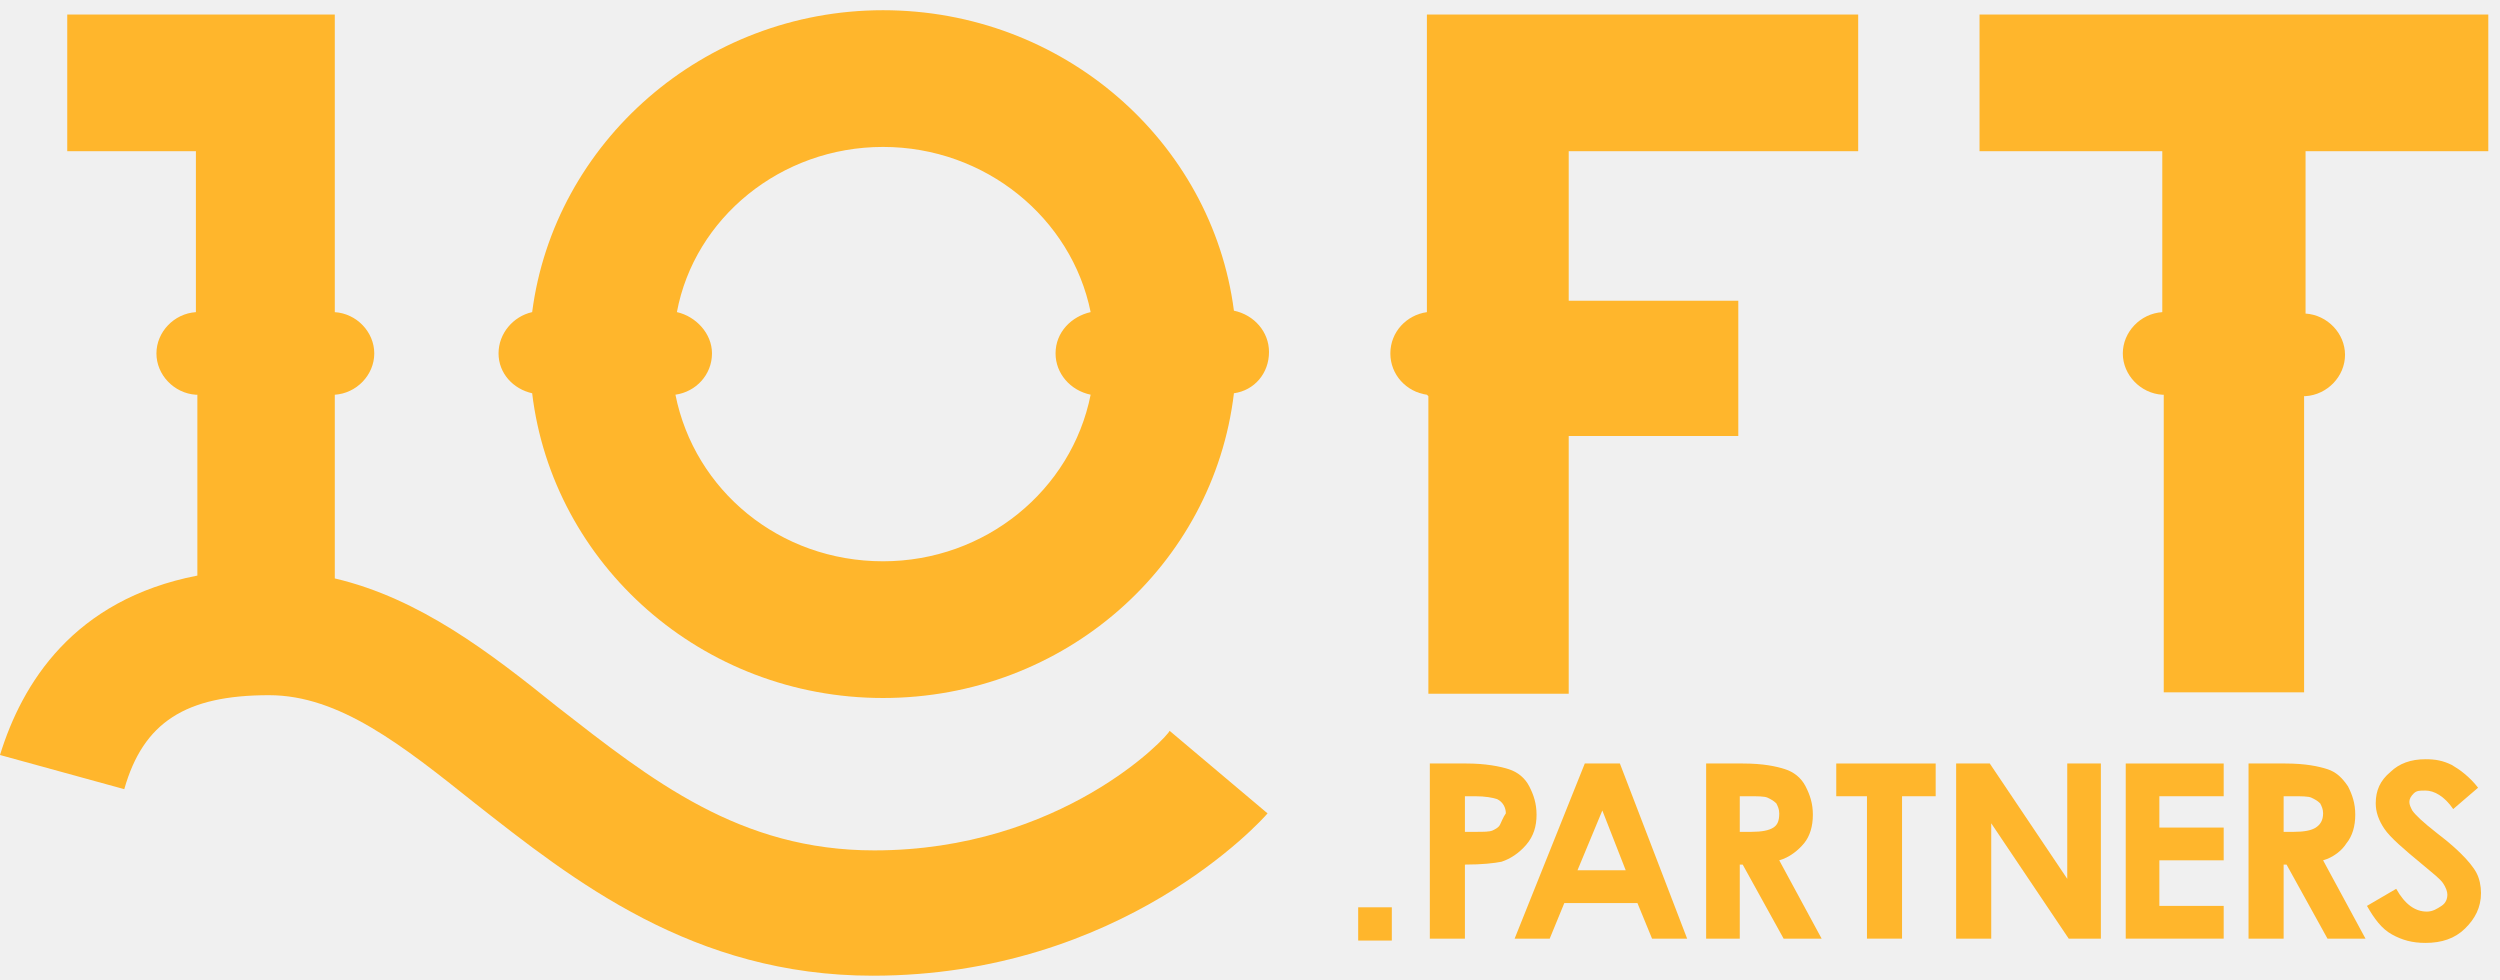
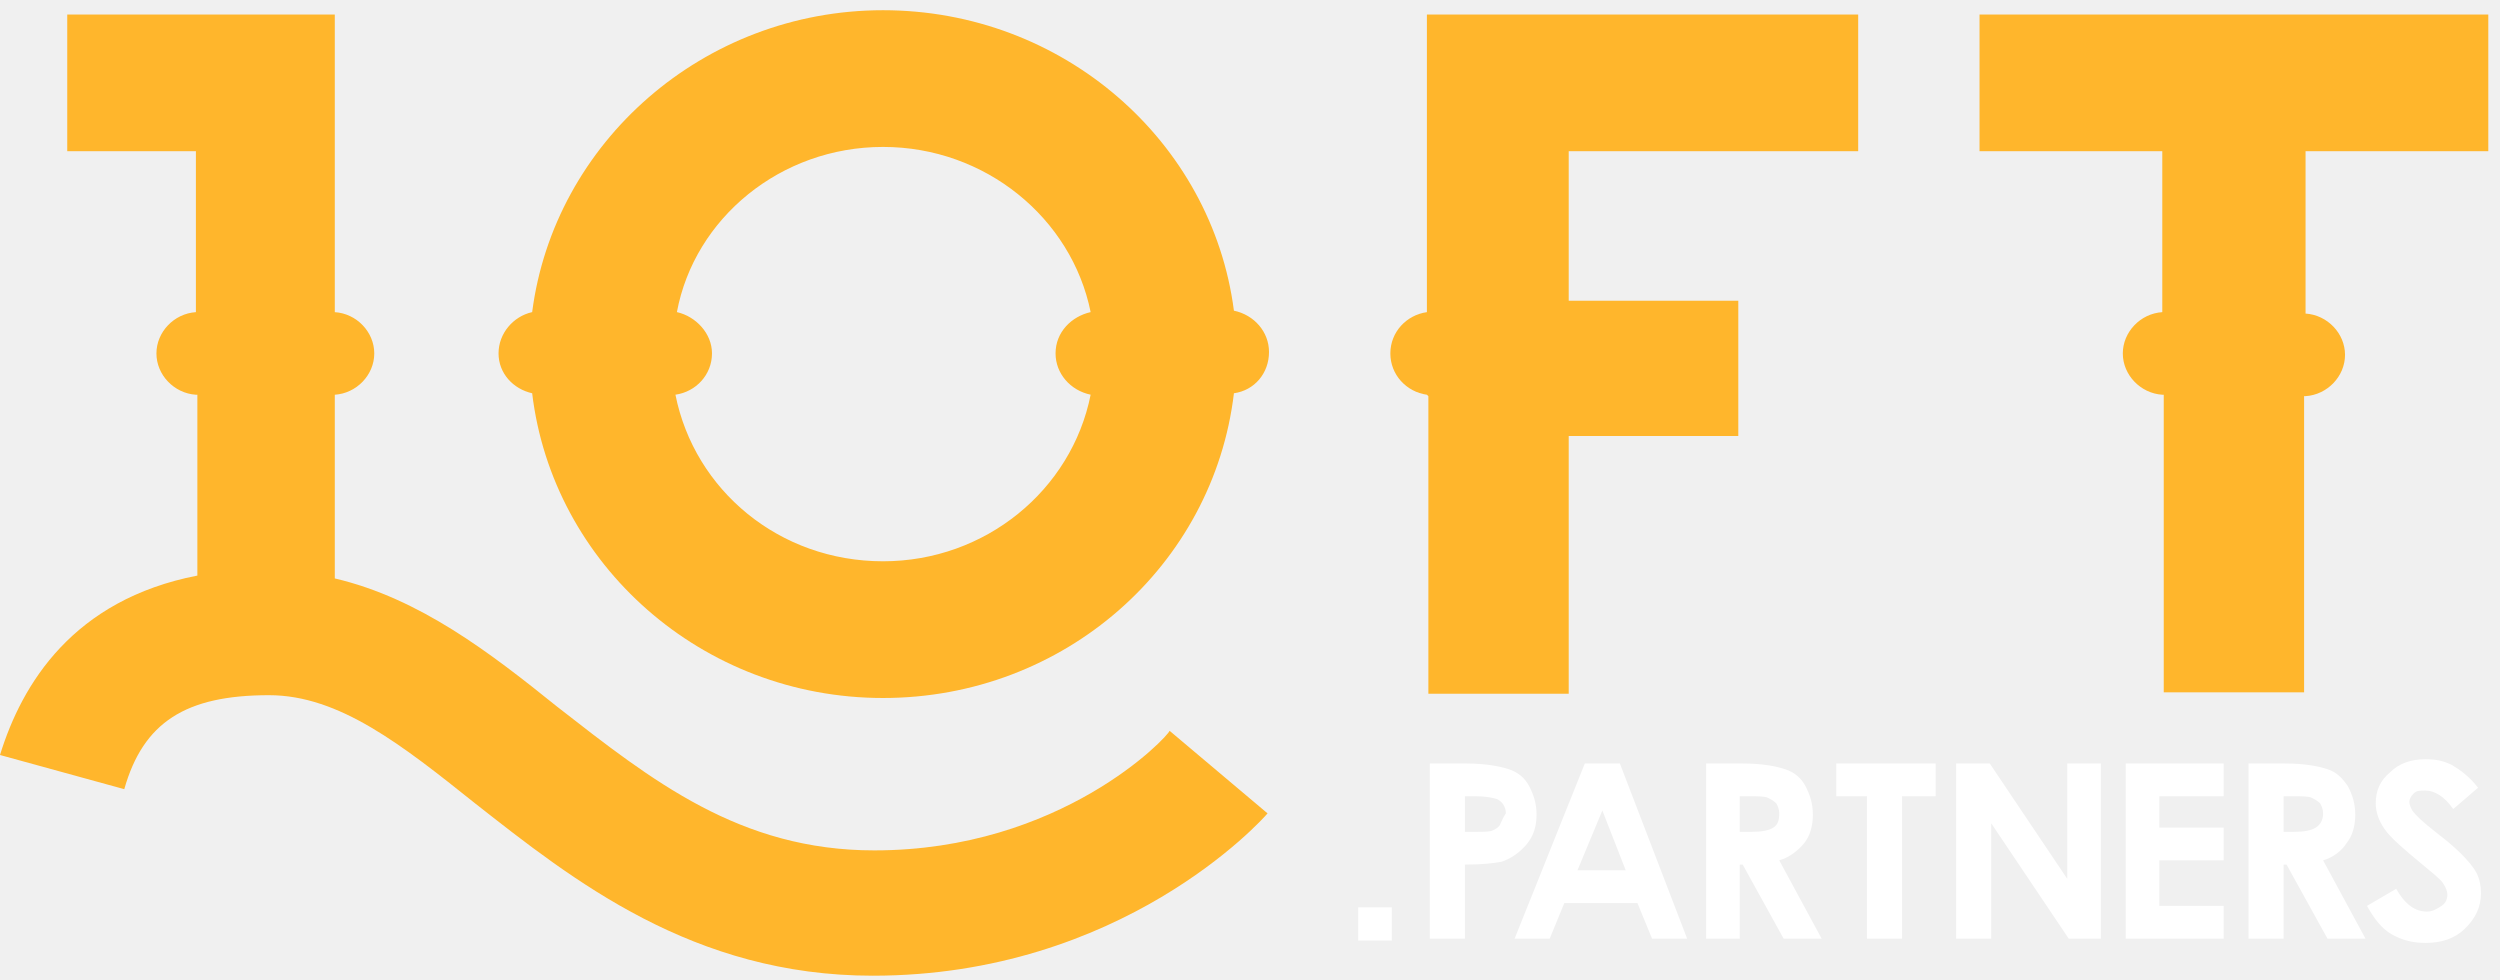
<svg xmlns="http://www.w3.org/2000/svg" width="171" height="67" viewBox="0 0 171 67" fill="none">
-   <path d="M104.4 57.775C104.9 57.191 105.1 56.509 105.1 55.73C105.1 54.95 104.9 54.366 104.6 53.782C104.3 53.197 103.8 52.807 103.2 52.613C102.6 52.418 101.6 52.223 100.3 52.223H97.8V64.203H100.2V59.138C101.4 59.138 102.2 59.041 102.7 58.944C103.3 58.749 103.9 58.359 104.4 57.775ZM102.6 56.411C102.5 56.606 102.3 56.703 102.1 56.801C101.9 56.898 101.5 56.898 100.9 56.898H100.2V54.463H100.9C101.6 54.463 102.1 54.561 102.4 54.658C102.8 54.853 103 55.242 103 55.632C102.8 55.924 102.7 56.217 102.6 56.411Z" fill="#FFB62C" />
-   <path d="M108.4 52.223L103.6 64.203H106L107 61.768H112L113 64.203H115.4L110.8 52.223H108.4ZM107.9 59.528L109.6 55.437L111.2 59.528H107.9Z" fill="#FFB62C" />
-   <path d="M123.4 57.678C123.8 57.191 124 56.509 124 55.73C124 54.95 123.8 54.366 123.5 53.782C123.2 53.197 122.7 52.807 122.1 52.613C121.5 52.418 120.6 52.223 119.2 52.223H116.7V64.203H119V59.138H119.2L122 64.203H124.6L121.7 58.846C122.4 58.651 123 58.164 123.4 57.678ZM121.3 56.606C121 56.801 120.5 56.898 119.8 56.898H119V54.463H119.6C120.2 54.463 120.7 54.463 120.9 54.561C121.1 54.658 121.3 54.755 121.5 54.95C121.6 55.145 121.7 55.34 121.7 55.632C121.7 56.119 121.6 56.411 121.3 56.606Z" fill="#FFB62C" />
-   <path d="M125.6 54.463H127.7V64.203H130.1V54.463H132.4V52.223H125.6V54.463Z" fill="#FFB62C" />
-   <path d="M141.4 60.112L136.1 52.223H133.8V64.203H136.2V56.314L141.5 64.203H143.7V52.223H141.4V60.112Z" fill="#FFB62C" />
-   <path d="M145.4 64.203H152.1V61.963H147.7V58.846H152.1V56.606H147.7V54.463H152.1V52.223H145.4V64.203Z" fill="#FFB62C" />
-   <path d="M160.5 57.678C160.9 57.191 161.1 56.509 161.1 55.73C161.1 54.95 160.9 54.366 160.6 53.782C160.2 53.197 159.8 52.807 159.2 52.613C158.6 52.418 157.7 52.223 156.3 52.223H153.8V64.203H156.2V59.138H156.4L159.2 64.203H161.8L158.9 58.846C159.6 58.651 160.2 58.164 160.5 57.678ZM158.4 56.606C158.1 56.801 157.6 56.898 156.9 56.898H156.2V54.463H156.8C157.4 54.463 157.9 54.463 158.1 54.561C158.3 54.658 158.5 54.755 158.7 54.95C158.8 55.145 158.9 55.34 158.9 55.632C158.9 56.119 158.7 56.411 158.4 56.606Z" fill="#FFB62C" />
-   <path d="M168.3 58.359C168.1 58.164 167.6 57.678 166.7 56.996C165.7 56.217 165.2 55.73 165 55.437C164.9 55.242 164.8 55.048 164.8 54.853C164.8 54.658 164.9 54.463 165.1 54.269C165.3 54.074 165.5 54.074 165.9 54.074C166.5 54.074 167.2 54.463 167.8 55.34L169.5 53.879C168.9 53.1 168.2 52.613 167.7 52.321C167.1 52.028 166.6 51.931 165.9 51.931C164.9 51.931 164.1 52.223 163.5 52.807C162.8 53.392 162.5 54.074 162.5 54.95C162.5 55.535 162.7 56.119 163.1 56.703C163.5 57.288 164.4 58.067 165.7 59.138C166.4 59.723 166.9 60.112 167.1 60.405C167.3 60.697 167.4 60.989 167.4 61.184C167.4 61.476 167.3 61.768 167 61.963C166.7 62.158 166.4 62.353 166 62.353C165.2 62.353 164.5 61.866 163.9 60.794L161.9 61.963C162.4 62.84 162.9 63.521 163.6 63.911C164.3 64.301 165 64.495 165.9 64.495C167 64.495 167.9 64.203 168.6 63.521C169.3 62.84 169.7 62.06 169.7 61.086C169.7 60.599 169.6 60.112 169.4 59.723C169.2 59.333 168.8 58.846 168.3 58.359Z" fill="#FFB62C" />
+   <path d="M104.4 57.775C104.9 57.191 105.1 56.509 105.1 55.73C105.1 54.95 104.9 54.366 104.6 53.782C104.3 53.197 103.8 52.807 103.2 52.613C102.6 52.418 101.6 52.223 100.3 52.223H97.8V64.203H100.2V59.138C101.4 59.138 102.2 59.041 102.7 58.944C103.3 58.749 103.9 58.359 104.4 57.775ZM102.6 56.411C102.5 56.606 102.3 56.703 102.1 56.801C101.9 56.898 101.5 56.898 100.9 56.898H100.2V54.463H100.9C101.6 54.463 102.1 54.561 102.4 54.658C102.8 54.853 103 55.242 103 55.632C102.8 55.924 102.7 56.217 102.6 56.411Z" fill="#FFFFFF" />
+   <path d="M108.4 52.223L103.6 64.203H106L107 61.768H112L113 64.203H115.4L110.8 52.223H108.4ZM107.9 59.528L109.6 55.437L111.2 59.528H107.9Z" fill="#FFFFFF" />
+   <path d="M123.4 57.678C123.8 57.191 124 56.509 124 55.73C124 54.95 123.8 54.366 123.5 53.782C123.2 53.197 122.7 52.807 122.1 52.613C121.5 52.418 120.6 52.223 119.2 52.223H116.7V64.203H119V59.138H119.2L122 64.203H124.6L121.7 58.846C122.4 58.651 123 58.164 123.4 57.678ZM121.3 56.606C121 56.801 120.5 56.898 119.8 56.898H119V54.463H119.6C120.2 54.463 120.7 54.463 120.9 54.561C121.1 54.658 121.3 54.755 121.5 54.95C121.6 55.145 121.7 55.34 121.7 55.632C121.7 56.119 121.6 56.411 121.3 56.606Z" fill="#FFFFFF" />
+   <path d="M125.6 54.463H127.7V64.203H130.1V54.463H132.4V52.223H125.6V54.463Z" fill="#FFFFFF" />
+   <path d="M141.4 60.112L136.1 52.223H133.8V64.203H136.2V56.314L141.5 64.203H143.7V52.223H141.4V60.112Z" fill="#FFFFFF" />
+   <path d="M145.4 64.203H152.1V61.963H147.7V58.846H152.1V56.606H147.7V54.463H152.1V52.223H145.4V64.203Z" fill="#FFFFFF" />
+   <path d="M160.5 57.678C160.9 57.191 161.1 56.509 161.1 55.73C161.1 54.95 160.9 54.366 160.6 53.782C160.2 53.197 159.8 52.807 159.2 52.613C158.6 52.418 157.7 52.223 156.3 52.223H153.8V64.203H156.2V59.138H156.4L159.2 64.203H161.8L158.9 58.846C159.6 58.651 160.2 58.164 160.5 57.678ZM158.4 56.606C158.1 56.801 157.6 56.898 156.9 56.898H156.2V54.463H156.8C157.4 54.463 157.9 54.463 158.1 54.561C158.3 54.658 158.5 54.755 158.7 54.95C158.8 55.145 158.9 55.34 158.9 55.632C158.9 56.119 158.7 56.411 158.4 56.606Z" fill="#FFFFFF" />
+   <path d="M168.3 58.359C168.1 58.164 167.6 57.678 166.7 56.996C165.7 56.217 165.2 55.73 165 55.437C164.9 55.242 164.8 55.048 164.8 54.853C164.8 54.658 164.9 54.463 165.1 54.269C165.3 54.074 165.5 54.074 165.9 54.074C166.5 54.074 167.2 54.463 167.8 55.34L169.5 53.879C168.9 53.1 168.2 52.613 167.7 52.321C167.1 52.028 166.6 51.931 165.9 51.931C164.9 51.931 164.1 52.223 163.5 52.807C162.8 53.392 162.5 54.074 162.5 54.95C162.5 55.535 162.7 56.119 163.1 56.703C163.5 57.288 164.4 58.067 165.7 59.138C166.4 59.723 166.9 60.112 167.1 60.405C167.3 60.697 167.4 60.989 167.4 61.184C167.4 61.476 167.3 61.768 167 61.963C166.7 62.158 166.4 62.353 166 62.353C165.2 62.353 164.5 61.866 163.9 60.794L161.9 61.963C162.4 62.84 162.9 63.521 163.6 63.911C164.3 64.301 165 64.495 165.9 64.495C167 64.495 167.9 64.203 168.6 63.521C169.3 62.84 169.7 62.06 169.7 61.086C169.7 60.599 169.6 60.112 169.4 59.723C169.2 59.333 168.8 58.846 168.3 58.359Z" fill="#FFFFFF" />
  <path d="M169.5 0.994H135.9H135.4V1.481V9.857V10.344H135.9H147.9V21.351C146.4 21.448 145.2 22.714 145.2 24.175C145.2 25.636 146.4 26.902 147.9 27C147.9 27 147.9 27 148 27V46.869V47.356H148.5H157.1H157.6V46.869V27.097C157.6 27.097 157.6 27.097 157.7 27.097C159.2 27 160.4 25.733 160.4 24.272C160.4 22.811 159.2 21.545 157.7 21.448V10.344H169.7H170.2V9.857V1.481V0.994H169.5Z" fill="#FFB62C" />
  <path d="M97.7 46.966V47.453H98.2H106.8H107.3V46.966V29.824H118.4H118.9V29.337V21.058V20.571H118.4H107.3V10.344H126.6H127.1V9.857V1.481V0.994H126.6H98.1H97.6V1.481V21.351C96.2 21.545 95.1 22.714 95.1 24.175C95.1 25.636 96.2 26.805 97.6 27L97.7 27.097V29.434V46.966Z" fill="#FFB62C" />
  <path d="M59.8 58.167C50.6 58.167 44.6 53.395 38.1 48.33C33.5 44.629 28.7 40.928 22.9 39.564V29.337V27C24.4 26.902 25.6 25.636 25.6 24.175C25.6 22.714 24.4 21.448 22.9 21.351V21.058V9.857V1.481V0.994H22.7H4.6V10.344H13.4V21.351C11.9 21.448 10.7 22.714 10.7 24.175C10.7 25.636 11.9 26.902 13.4 27C13.4 27 13.4 27 13.5 27V29.337V39.369C5 41.025 1.5 46.772 0 51.642L8.5 53.979C9.8 49.401 12.7 47.551 18.4 47.551C23.2 47.551 27.5 50.96 32.5 54.953C39.2 60.212 47.4 66.738 59.7 66.738C76.7 66.738 86.3 56.122 86.7 55.635L80 49.986C79.9 50.375 72.6 58.167 59.8 58.167Z" fill="#FFB62C" />
  <path d="M36.4 26.899C37.8 38.587 48 47.743 60.4 47.743C72.8 47.743 83 38.685 84.4 26.899C85.8 26.705 86.8 25.536 86.8 24.075C86.8 22.711 85.8 21.543 84.4 21.25C82.9 9.66 72.7 0.699 60.4 0.699C48.1 0.699 37.9 9.757 36.4 21.348C35.1 21.64 34.1 22.809 34.1 24.172C34.1 25.536 35.1 26.607 36.4 26.899ZM60.4 10.05C67.4 10.05 73.3 14.919 74.6 21.348C73.3 21.64 72.2 22.711 72.2 24.172C72.2 25.536 73.2 26.705 74.6 26.997C73.3 33.523 67.4 38.392 60.4 38.392C53.3 38.392 47.5 33.523 46.2 26.997C47.6 26.802 48.7 25.633 48.7 24.172C48.7 22.809 47.6 21.64 46.3 21.348C47.5 14.919 53.4 10.05 60.4 10.05Z" fill="#FFB62C" />
-   <path d="M95.2 62.06H92.9V64.334H95.2V62.06Z" fill="#FFB62C" />
+   <path d="M95.2 62.06H92.9V64.334H95.2V62.06Z" fill="#FFFFFF" />
</svg>
